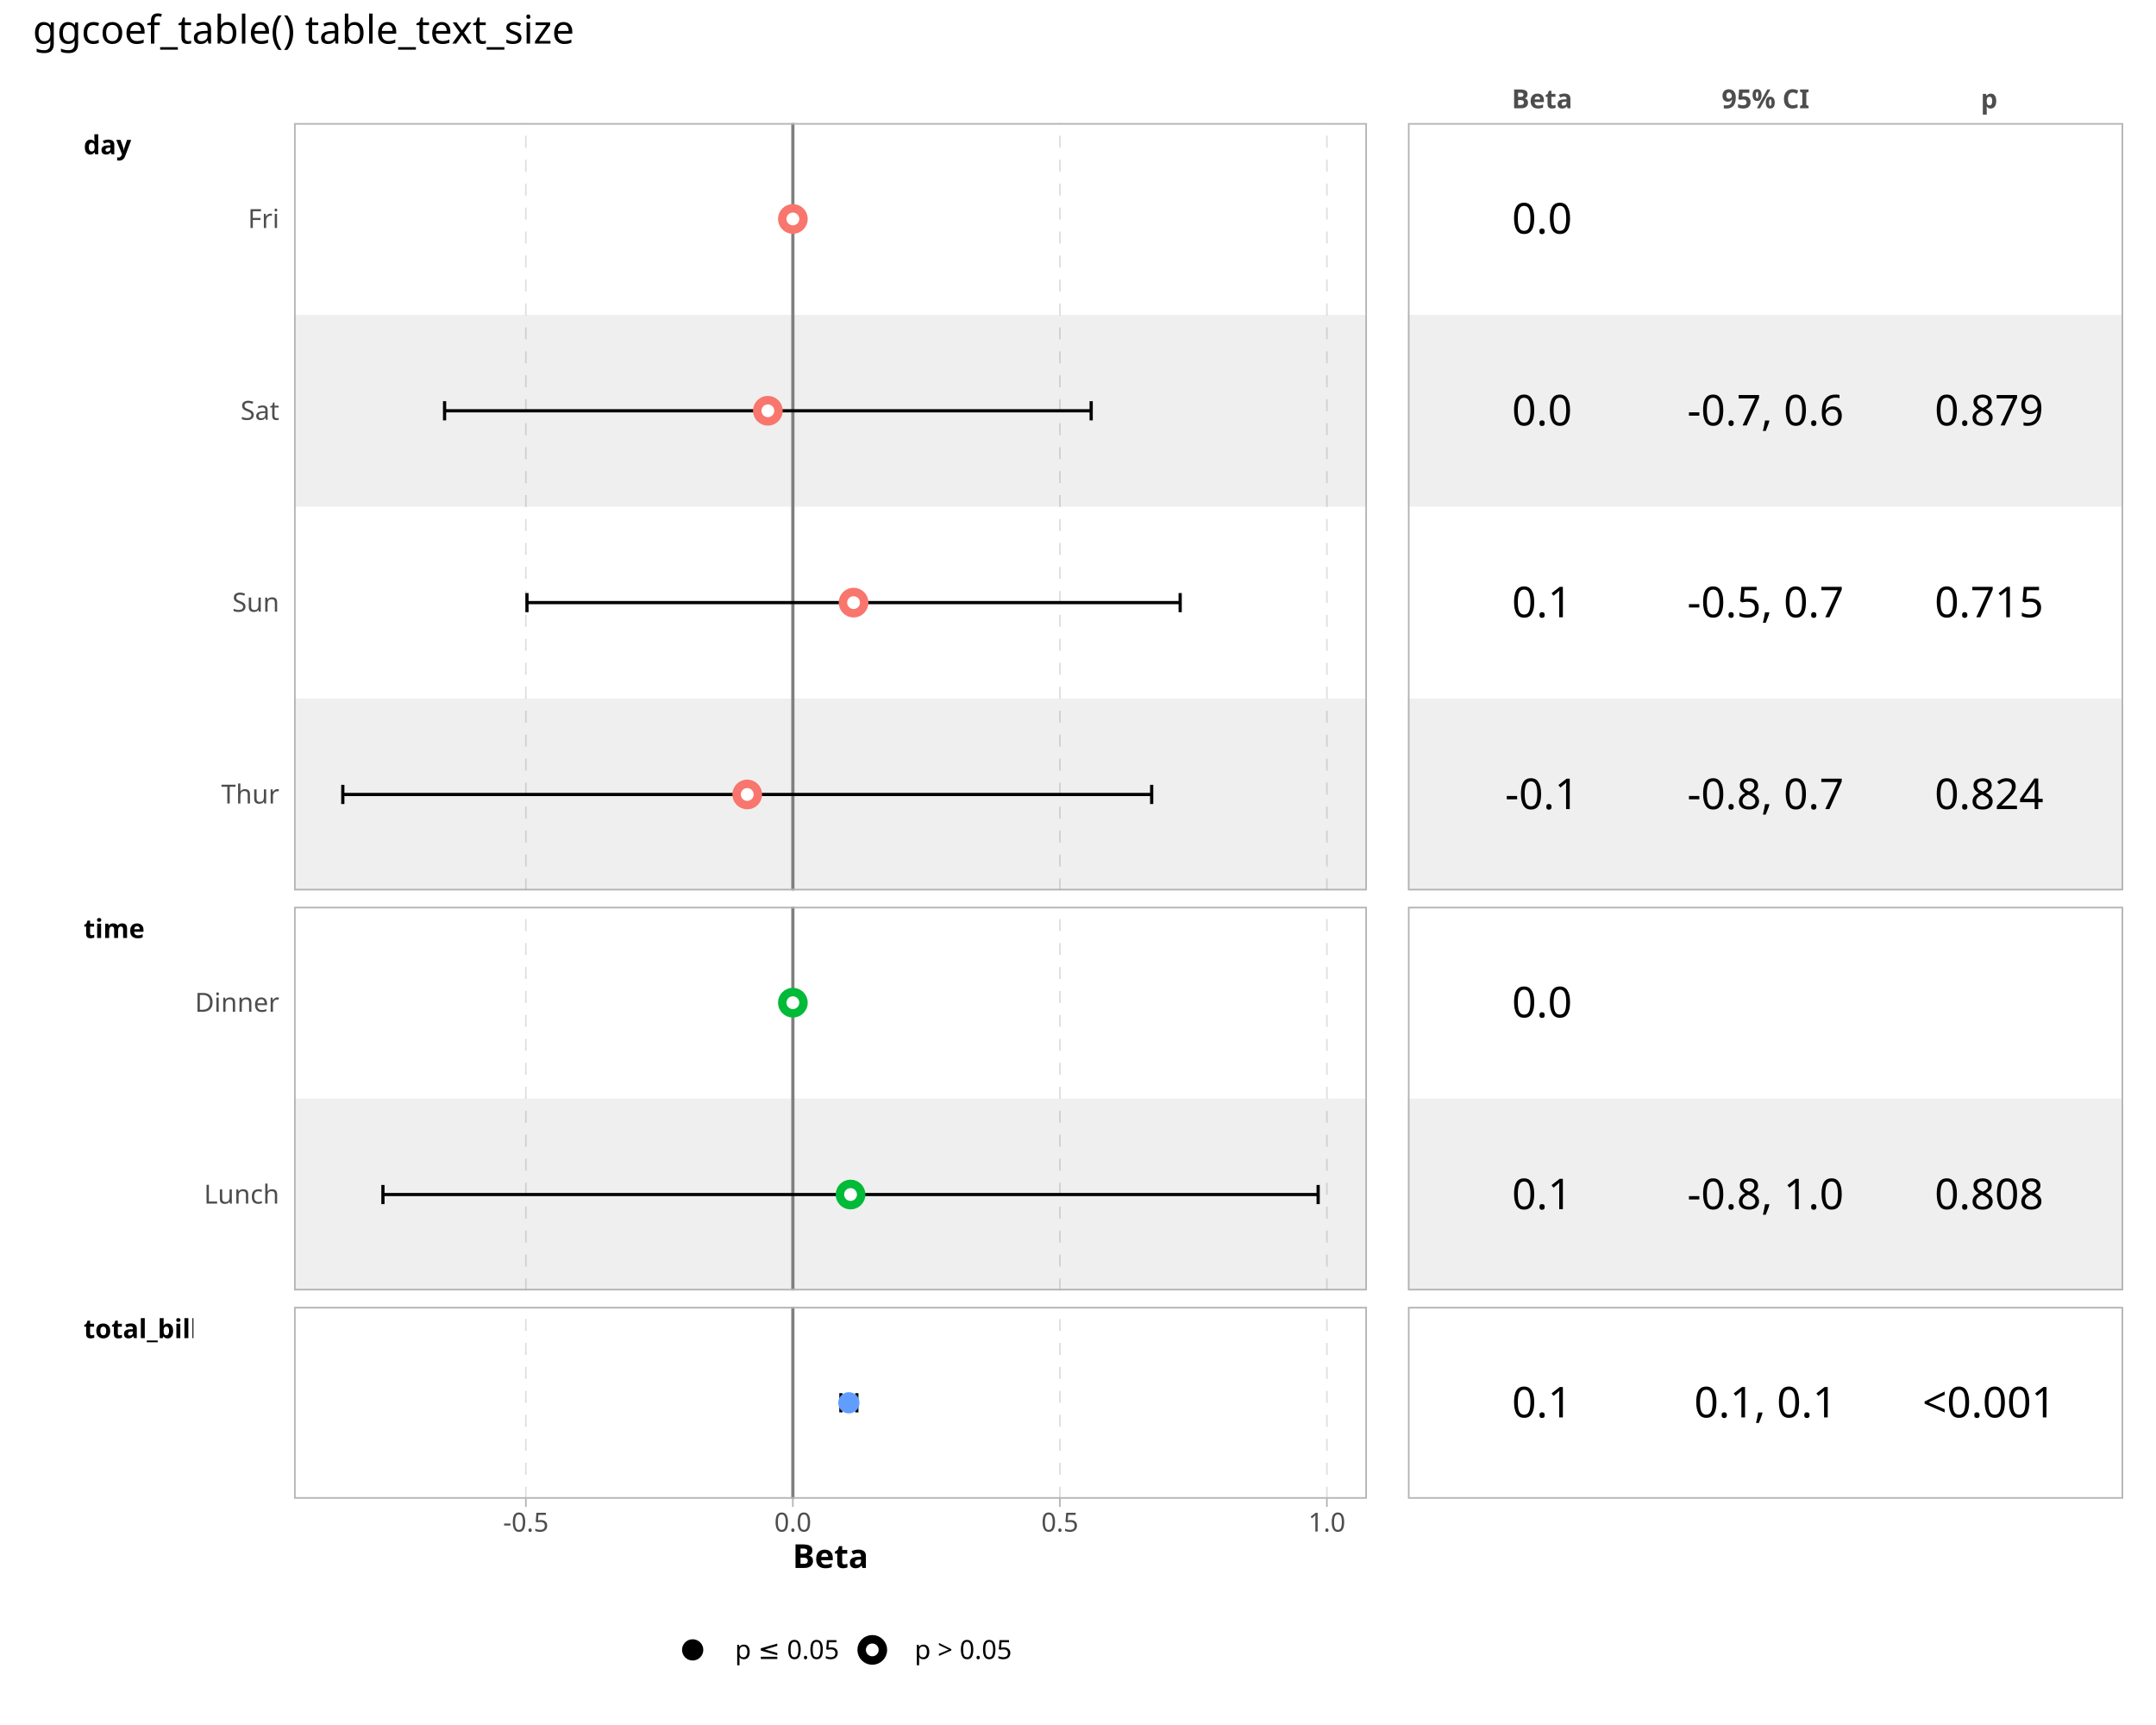
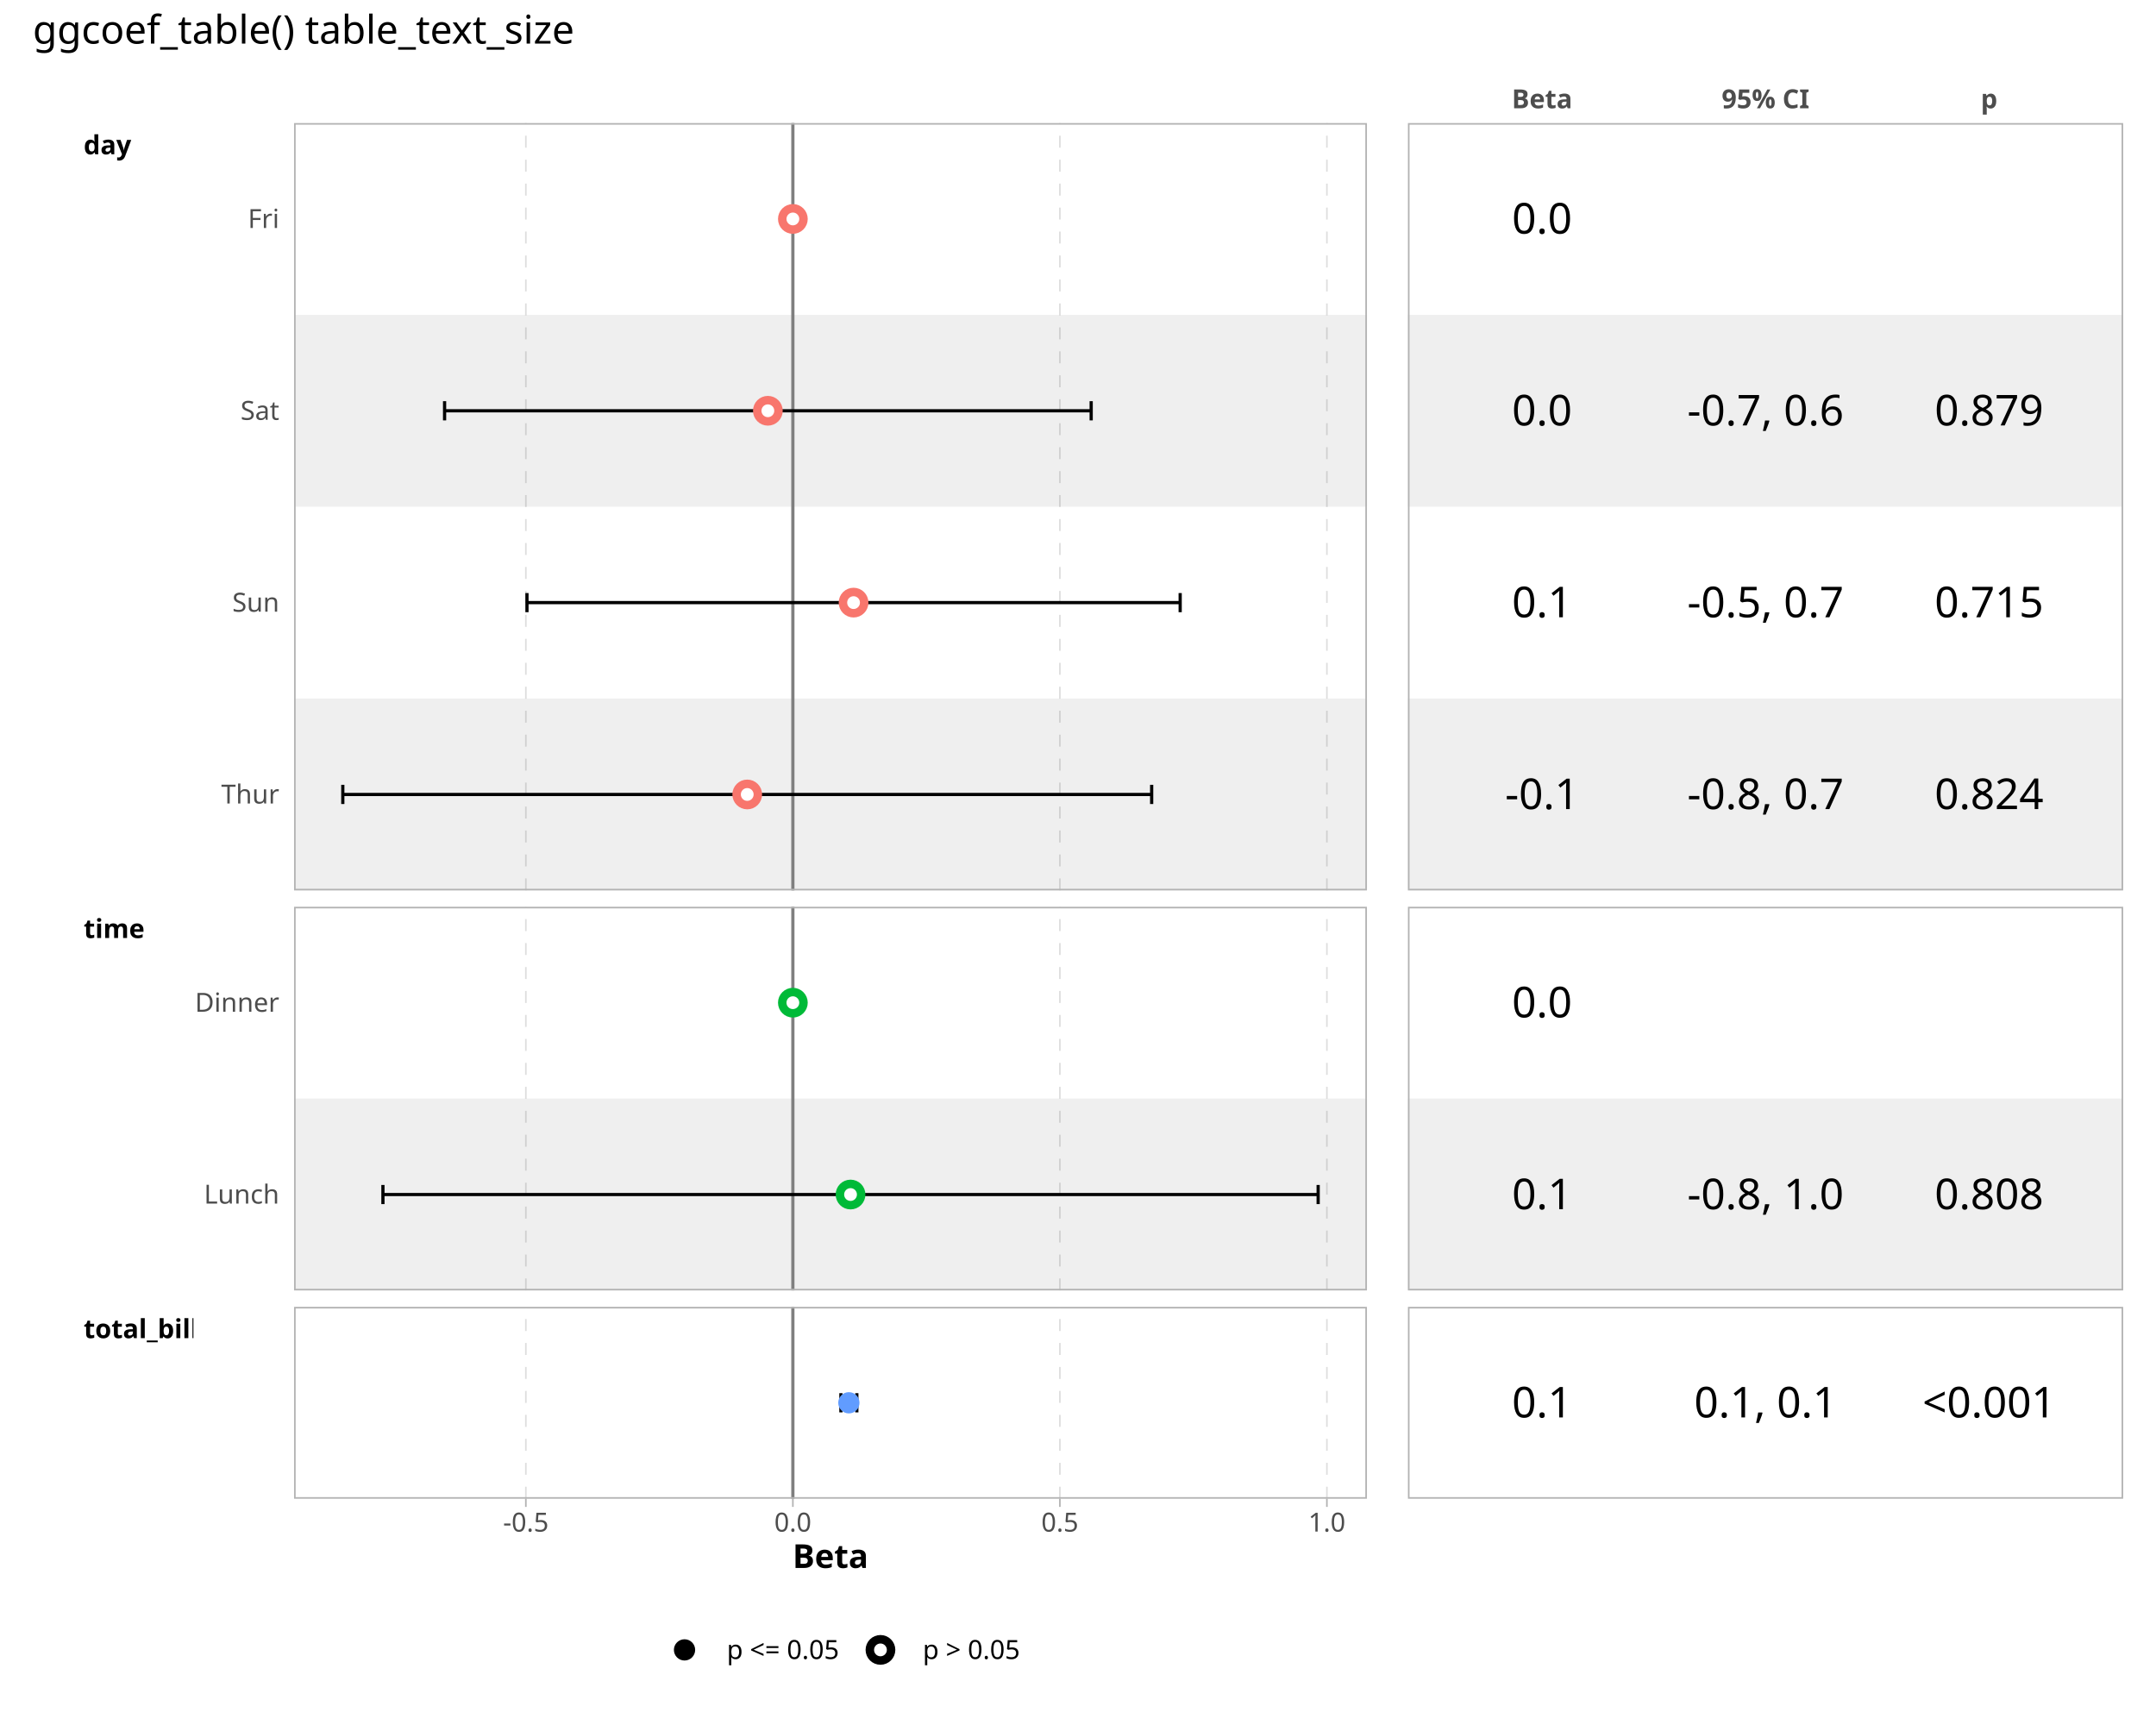
<svg xmlns="http://www.w3.org/2000/svg" class="svglite" data-engine-version="2.0" width="720.00pt" height="576.00pt" viewBox="0 0 720.00 576.00">
  <defs>
    <style type="text/css">
    .svglite line, .svglite polyline, .svglite polygon, .svglite path, .svglite rect, .svglite circle {
      fill: none;
      stroke: #000000;
      stroke-linecap: round;
      stroke-linejoin: round;
      stroke-miterlimit: 10.00;
    }
  </style>
  </defs>
  <rect width="100%" height="100%" style="stroke: none; fill: #FFFFFF;" />
  <defs>
    <clipPath id="cpMC4wMHw3MjAuMDB8MC4wMHw1NzYuMDA=">
      <rect x="0.00" y="0.00" width="720.00" height="576.00" />
    </clipPath>
  </defs>
  <g clip-path="url(#cpMC4wMHw3MjAuMDB8MC4wMHw1NzYuMDA=)">
    <rect x="0.00" y="0.00" width="720.00" height="576.00" style="stroke-width: 1.07; stroke: #FFFFFF; fill: #FFFFFF;" />
  </g>
  <defs>
    <clipPath id="cpOTguMjB8NzA5LjA0fDQxLjA4fDUwMC40NA==">
      <rect x="98.20" y="41.08" width="610.84" height="459.36" />
    </clipPath>
  </defs>
  <g clip-path="url(#cpOTguMjB8NzA5LjA0fDQxLjA4fDUwMC40NA==)">
</g>
  <g clip-path="url(#cpMC4wMHw3MjAuMDB8MC4wMHw1NzYuMDA=)">
</g>
  <defs>
    <clipPath id="cpNS40OHw0NjEuOTZ8MjIuNzh8NTcwLjUy">
      <rect x="5.48" y="22.78" width="456.48" height="547.74" />
    </clipPath>
  </defs>
  <g clip-path="url(#cpNS40OHw0NjEuOTZ8MjIuNzh8NTcwLjUy)">
    <rect x="5.48" y="22.78" width="456.48" height="547.74" style="stroke-width: 1.07; stroke: #FFFFFF; fill: #FFFFFF;" />
  </g>
  <g clip-path="url(#cpMC4wMHw3MjAuMDB8MC4wMHw1NzYuMDA=)">
</g>
  <defs>
    <clipPath id="cpOTguMjB8NDU2LjQ4fDQxLjA4fDI5Ny4zMQ==">
      <rect x="98.20" y="41.08" width="358.29" height="256.23" />
    </clipPath>
  </defs>
  <g clip-path="url(#cpOTguMjB8NDU2LjQ4fDQxLjA4fDI5Ny4zMQ==)">
    <rect x="98.20" y="41.08" width="358.29" height="256.23" style="stroke-width: 1.07; stroke: none; fill: #FFFFFF;" />
    <polyline points="175.61,297.31 175.61,41.08 " style="stroke-width: 0.53; stroke: #DEDEDE; stroke-dasharray: 4.00,4.00; stroke-linecap: butt;" />
    <polyline points="264.78,297.31 264.78,41.08 " style="stroke-width: 0.53; stroke: #DEDEDE; stroke-dasharray: 4.00,4.00; stroke-linecap: butt;" />
    <polyline points="353.95,297.31 353.95,41.08 " style="stroke-width: 0.53; stroke: #DEDEDE; stroke-dasharray: 4.00,4.00; stroke-linecap: butt;" />
    <polyline points="443.12,297.31 443.12,41.08 " style="stroke-width: 0.53; stroke: #DEDEDE; stroke-dasharray: 4.00,4.00; stroke-linecap: butt;" />
    <rect x="98.20" y="233.25" width="358.29" height="64.06" style="stroke-width: 1.07; stroke: none; stroke-linecap: butt; stroke-linejoin: miter; fill: #111111; fill-opacity: 0.067;" />
    <rect x="98.20" y="169.19" width="358.29" height="64.06" style="stroke-width: 1.07; stroke: none; stroke-linecap: butt; stroke-linejoin: miter;" />
    <rect x="98.20" y="105.13" width="358.29" height="64.06" style="stroke-width: 1.07; stroke: none; stroke-linecap: butt; stroke-linejoin: miter; fill: #111111; fill-opacity: 0.067;" />
    <rect x="98.20" y="41.08" width="358.29" height="64.06" style="stroke-width: 1.07; stroke: none; stroke-linecap: butt; stroke-linejoin: miter;" />
    <line x1="264.78" y1="297.31" x2="264.78" y2="41.08" style="stroke-width: 1.07; stroke: #7F7F7F; stroke-linecap: butt;" />
    <polyline points="364.40,140.37 364.40,133.96 " style="stroke-width: 1.07; stroke-linecap: butt;" />
    <polyline points="364.40,137.16 148.47,137.16 " style="stroke-width: 1.07; stroke-linecap: butt;" />
    <polyline points="148.47,140.37 148.47,133.96 " style="stroke-width: 1.07; stroke-linecap: butt;" />
    <polyline points="394.12,204.42 394.12,198.02 " style="stroke-width: 1.07; stroke-linecap: butt;" />
    <polyline points="394.12,201.22 175.98,201.22 " style="stroke-width: 1.07; stroke-linecap: butt;" />
    <polyline points="175.98,204.42 175.98,198.02 " style="stroke-width: 1.07; stroke-linecap: butt;" />
    <polyline points="384.60,268.48 384.60,262.07 " style="stroke-width: 1.07; stroke-linecap: butt;" />
    <polyline points="384.60,265.28 114.48,265.28 " style="stroke-width: 1.07; stroke-linecap: butt;" />
    <polyline points="114.48,268.48 114.48,262.07 " style="stroke-width: 1.07; stroke-linecap: butt;" />
    <circle cx="264.78" cy="73.11" r="3.55" style="stroke-width: 2.83; stroke: #F8766D; fill: #FFFFFF;" />
    <circle cx="256.43" cy="137.16" r="3.55" style="stroke-width: 2.83; stroke: #F8766D; fill: #FFFFFF;" />
    <circle cx="285.05" cy="201.22" r="3.55" style="stroke-width: 2.83; stroke: #F8766D; fill: #FFFFFF;" />
    <circle cx="249.54" cy="265.28" r="3.55" style="stroke-width: 2.83; stroke: #F8766D; fill: #FFFFFF;" />
    <rect x="98.20" y="41.08" width="358.29" height="256.23" style="stroke-width: 1.07; stroke: #B3B3B3;" />
  </g>
  <g clip-path="url(#cpMC4wMHw3MjAuMDB8MC4wMHw1NzYuMDA=)">
</g>
  <defs>
    <clipPath id="cpOTguMjB8NDU2LjQ4fDMwMi43OHw0MzAuOTA=">
      <rect x="98.20" y="302.78" width="358.29" height="128.11" />
    </clipPath>
  </defs>
  <g clip-path="url(#cpOTguMjB8NDU2LjQ4fDMwMi43OHw0MzAuOTA=)">
    <rect x="98.20" y="302.78" width="358.29" height="128.11" style="stroke-width: 1.07; stroke: none; fill: #FFFFFF;" />
    <polyline points="175.61,430.90 175.61,302.78 " style="stroke-width: 0.53; stroke: #DEDEDE; stroke-dasharray: 4.00,4.00; stroke-linecap: butt;" />
    <polyline points="264.78,430.90 264.78,302.78 " style="stroke-width: 0.53; stroke: #DEDEDE; stroke-dasharray: 4.00,4.00; stroke-linecap: butt;" />
    <polyline points="353.95,430.90 353.95,302.78 " style="stroke-width: 0.53; stroke: #DEDEDE; stroke-dasharray: 4.00,4.00; stroke-linecap: butt;" />
    <polyline points="443.12,430.90 443.12,302.78 " style="stroke-width: 0.53; stroke: #DEDEDE; stroke-dasharray: 4.00,4.00; stroke-linecap: butt;" />
    <rect x="98.20" y="366.84" width="358.29" height="64.06" style="stroke-width: 1.07; stroke: none; stroke-linecap: butt; stroke-linejoin: miter; fill: #111111; fill-opacity: 0.067;" />
    <rect x="98.20" y="302.78" width="358.29" height="64.06" style="stroke-width: 1.07; stroke: none; stroke-linecap: butt; stroke-linejoin: miter;" />
    <line x1="264.78" y1="430.90" x2="264.78" y2="302.78" style="stroke-width: 1.07; stroke: #7F7F7F; stroke-linecap: butt;" />
    <polyline points="440.20,402.07 440.20,395.67 " style="stroke-width: 1.07; stroke-linecap: butt;" />
    <polyline points="440.20,398.87 127.88,398.87 " style="stroke-width: 1.07; stroke-linecap: butt;" />
    <polyline points="127.88,402.07 127.88,395.67 " style="stroke-width: 1.07; stroke-linecap: butt;" />
    <circle cx="264.78" cy="334.81" r="3.55" style="stroke-width: 2.83; stroke: #00BA38; fill: #FFFFFF;" />
    <circle cx="284.04" cy="398.87" r="3.55" style="stroke-width: 2.83; stroke: #00BA38; fill: #FFFFFF;" />
    <rect x="98.20" y="302.78" width="358.29" height="128.11" style="stroke-width: 1.07; stroke: #B3B3B3;" />
  </g>
  <g clip-path="url(#cpMC4wMHw3MjAuMDB8MC4wMHw1NzYuMDA=)">
</g>
  <defs>
    <clipPath id="cpOTguMjB8NDU2LjQ4fDQzNi4zOHw1MDAuNDQ=">
      <rect x="98.20" y="436.38" width="358.29" height="64.06" />
    </clipPath>
  </defs>
  <g clip-path="url(#cpOTguMjB8NDU2LjQ4fDQzNi4zOHw1MDAuNDQ=)">
    <rect x="98.20" y="436.38" width="358.29" height="64.06" style="stroke-width: 1.07; stroke: none; fill: #FFFFFF;" />
    <polyline points="175.61,500.44 175.61,436.38 " style="stroke-width: 0.53; stroke: #DEDEDE; stroke-dasharray: 4.00,4.00; stroke-linecap: butt;" />
    <polyline points="264.78,500.44 264.78,436.38 " style="stroke-width: 0.53; stroke: #DEDEDE; stroke-dasharray: 4.00,4.00; stroke-linecap: butt;" />
    <polyline points="353.95,500.44 353.95,436.38 " style="stroke-width: 0.53; stroke: #DEDEDE; stroke-dasharray: 4.00,4.00; stroke-linecap: butt;" />
    <polyline points="443.12,500.44 443.12,436.38 " style="stroke-width: 0.53; stroke: #DEDEDE; stroke-dasharray: 4.00,4.00; stroke-linecap: butt;" />
    <rect x="98.20" y="436.38" width="358.29" height="64.06" style="stroke-width: 1.07; stroke: none; stroke-linecap: butt; stroke-linejoin: miter;" />
    <line x1="264.78" y1="500.44" x2="264.78" y2="436.38" style="stroke-width: 1.07; stroke: #7F7F7F; stroke-linecap: butt;" />
    <polyline points="286.14,471.61 286.14,465.20 " style="stroke-width: 1.07; stroke-linecap: butt;" />
    <polyline points="286.14,468.41 280.82,468.41 " style="stroke-width: 1.07; stroke-linecap: butt;" />
    <polyline points="280.82,471.61 280.82,465.20 " style="stroke-width: 1.07; stroke-linecap: butt;" />
    <circle cx="283.48" cy="468.41" r="3.55" style="stroke-width: 2.83; stroke: none; fill: #619CFF;" />
    <rect x="98.20" y="436.38" width="358.29" height="64.06" style="stroke-width: 1.07; stroke: #B3B3B3;" />
  </g>
  <g clip-path="url(#cpMC4wMHw3MjAuMDB8MC4wMHw1NzYuMDA=)">
</g>
  <defs>
    <clipPath id="cpMjMuNTV8NjQuNjB8NDEuMDh8Mjk3LjMx">
      <rect x="23.55" y="41.08" width="41.05" height="256.23" />
    </clipPath>
  </defs>
  <g clip-path="url(#cpMjMuNTV8NjQuNjB8NDEuMDh8Mjk3LjMx)">
    <text x="27.94" y="51.52" style="font-size: 8.80px; font-weight: bold; font-family: sans;" textLength="14.19px" lengthAdjust="spacingAndGlyphs">day</text>
  </g>
  <g clip-path="url(#cpMC4wMHw3MjAuMDB8MC4wMHw1NzYuMDA=)">
</g>
  <defs>
    <clipPath id="cpMjMuNTV8NjQuNjB8MzAyLjc4fDQzMC45MA==">
      <rect x="23.55" y="302.78" width="41.05" height="128.11" />
    </clipPath>
  </defs>
  <g clip-path="url(#cpMjMuNTV8NjQuNjB8MzAyLjc4fDQzMC45MA==)">
    <text x="27.94" y="313.22" style="font-size: 8.80px; font-weight: bold; font-family: sans;" textLength="16.63px" lengthAdjust="spacingAndGlyphs">time</text>
  </g>
  <g clip-path="url(#cpMC4wMHw3MjAuMDB8MC4wMHw1NzYuMDA=)">
</g>
  <defs>
    <clipPath id="cpMjMuNTV8NjQuNjB8NDM2LjM4fDUwMC40NA==">
      <rect x="23.55" y="436.38" width="41.05" height="64.06" />
    </clipPath>
  </defs>
  <g clip-path="url(#cpMjMuNTV8NjQuNjB8NDM2LjM4fDUwMC40NA==)">
    <text x="27.94" y="446.82" style="font-size: 8.80px; font-weight: bold; font-family: sans;" textLength="32.28px" lengthAdjust="spacingAndGlyphs">total_bill</text>
  </g>
  <g clip-path="url(#cpMC4wMHw3MjAuMDB8MC4wMHw1NzYuMDA=)">
    <polyline points="175.61,503.17 175.61,500.44 " style="stroke-width: 0.53; stroke: #B3B3B3; stroke-linecap: butt;" />
    <polyline points="264.78,503.17 264.78,500.44 " style="stroke-width: 0.53; stroke: #B3B3B3; stroke-linecap: butt;" />
    <polyline points="353.95,503.17 353.95,500.44 " style="stroke-width: 0.53; stroke: #B3B3B3; stroke-linecap: butt;" />
    <polyline points="443.12,503.17 443.12,500.44 " style="stroke-width: 0.53; stroke: #B3B3B3; stroke-linecap: butt;" />
    <text x="175.61" y="511.42" text-anchor="middle" style="font-size: 8.80px; fill: #4D4D4D; font-family: sans;" textLength="15.16px" lengthAdjust="spacingAndGlyphs">-0.5</text>
    <text x="264.78" y="511.42" text-anchor="middle" style="font-size: 8.80px; fill: #4D4D4D; font-family: sans;" textLength="12.23px" lengthAdjust="spacingAndGlyphs">0.0</text>
    <text x="353.95" y="511.42" text-anchor="middle" style="font-size: 8.80px; fill: #4D4D4D; font-family: sans;" textLength="12.23px" lengthAdjust="spacingAndGlyphs">0.5</text>
    <text x="443.12" y="511.42" text-anchor="middle" style="font-size: 8.80px; fill: #4D4D4D; font-family: sans;" textLength="12.23px" lengthAdjust="spacingAndGlyphs">1.0</text>
    <text x="93.27" y="268.30" text-anchor="end" style="font-size: 8.80px; fill: #4D4D4D; font-family: sans;" textLength="18.09px" lengthAdjust="spacingAndGlyphs">Thur</text>
    <text x="93.27" y="204.25" text-anchor="end" style="font-size: 8.80px; fill: #4D4D4D; font-family: sans;" textLength="15.66px" lengthAdjust="spacingAndGlyphs">Sun</text>
    <text x="93.27" y="140.19" text-anchor="end" style="font-size: 8.80px; fill: #4D4D4D; font-family: sans;" textLength="13.21px" lengthAdjust="spacingAndGlyphs">Sat</text>
    <text x="93.27" y="76.13" text-anchor="end" style="font-size: 8.80px; fill: #4D4D4D; font-family: sans;" textLength="10.26px" lengthAdjust="spacingAndGlyphs">Fri</text>
    <text x="93.27" y="401.90" text-anchor="end" style="font-size: 8.80px; fill: #4D4D4D; font-family: sans;" textLength="23.98px" lengthAdjust="spacingAndGlyphs">Lunch</text>
    <text x="93.27" y="337.84" text-anchor="end" style="font-size: 8.80px; fill: #4D4D4D; font-family: sans;" textLength="25.92px" lengthAdjust="spacingAndGlyphs">Dinner</text>
    <text x="277.34" y="523.56" text-anchor="middle" style="font-size: 11.00px; font-weight: bold; font-family: sans;" textLength="22.63px" lengthAdjust="spacingAndGlyphs">Beta</text>
-     <rect x="211.72" y="536.80" width="131.23" height="28.24" style="stroke-width: 1.07; stroke: none; fill: #FFFFFF;" />
-     <rect x="222.68" y="542.28" width="17.28" height="17.28" style="stroke-width: 1.07; stroke: none; fill: #FFFFFF;" />
-     <circle cx="231.32" cy="550.92" r="3.55" style="stroke-width: 2.83; stroke: none; fill: #000000;" />
-     <rect x="282.66" y="542.28" width="17.28" height="17.28" style="stroke-width: 1.07; stroke: none; fill: #FFFFFF;" />
-     <circle cx="291.30" cy="550.92" r="3.55" style="stroke-width: 2.83; fill: #FFFFFF;" />
-     <text x="245.44" y="553.95" style="font-size: 8.80px; font-family: sans;" textLength="31.74px" lengthAdjust="spacingAndGlyphs">p ≤ 0.05</text>
-     <text x="305.42" y="553.95" style="font-size: 8.80px; font-family: sans;" textLength="32.05px" lengthAdjust="spacingAndGlyphs">p &gt; 0.05</text>
+     <rect x="209.00" y="536.80" width="136.69" height="28.24" style="stroke-width: 1.07; stroke: none; fill: #FFFFFF;" />
+     <rect x="219.96" y="542.28" width="17.28" height="17.28" style="stroke-width: 1.07; stroke: none; fill: #FFFFFF;" />
+     <circle cx="228.60" cy="550.92" r="3.55" style="stroke-width: 2.83; stroke: none; fill: #000000;" />
+     <rect x="285.39" y="542.28" width="17.28" height="17.28" style="stroke-width: 1.07; stroke: none; fill: #FFFFFF;" />
+     <circle cx="294.03" cy="550.92" r="3.55" style="stroke-width: 2.83; fill: #FFFFFF;" />
+     <text x="242.71" y="553.95" style="font-size: 8.80px; font-family: sans;" textLength="37.20px" lengthAdjust="spacingAndGlyphs">p &lt;= 0.05</text>
+     <text x="308.15" y="553.95" style="font-size: 8.80px; font-family: sans;" textLength="32.05px" lengthAdjust="spacingAndGlyphs">p &gt; 0.05</text>
  </g>
  <defs>
    <clipPath id="cpNDYxLjk2fDcxNC41MnwyMi43OHw1NzAuNTI=">
      <rect x="461.96" y="22.78" width="252.56" height="547.74" />
    </clipPath>
  </defs>
  <g clip-path="url(#cpNDYxLjk2fDcxNC41MnwyMi43OHw1NzAuNTI=)">
    <rect x="461.96" y="22.78" width="252.56" height="547.74" style="stroke-width: 1.07; stroke: #FFFFFF; fill: #FFFFFF;" />
  </g>
  <g clip-path="url(#cpMC4wMHw3MjAuMDB8MC4wMHw1NzYuMDA=)">
</g>
  <defs>
    <clipPath id="cpNDcwLjE4fDcwOS4wNHw0MS4wOHwyOTcuMzE=">
      <rect x="470.18" y="41.08" width="238.86" height="256.23" />
    </clipPath>
  </defs>
  <g clip-path="url(#cpNDcwLjE4fDcwOS4wNHw0MS4wOHwyOTcuMzE=)">
    <rect x="470.18" y="41.08" width="238.86" height="256.23" style="stroke-width: 1.07; stroke: none; fill: #FFFFFF;" />
    <text x="514.97" y="78.00" text-anchor="middle" style="font-size: 14.23px; font-family: sans;" textLength="19.78px" lengthAdjust="spacingAndGlyphs">0.0</text>
    <text x="589.61" y="78.00" text-anchor="middle" style="font-size: 14.23px; font-family: sans;" textLength="3.95px" lengthAdjust="spacingAndGlyphs"> </text>
    <text x="514.97" y="142.06" text-anchor="middle" style="font-size: 14.23px; font-family: sans;" textLength="19.78px" lengthAdjust="spacingAndGlyphs">0.0</text>
    <text x="589.61" y="142.06" text-anchor="middle" style="font-size: 14.23px; font-family: sans;" textLength="52.20px" lengthAdjust="spacingAndGlyphs">-0.7, 0.6</text>
    <text x="664.26" y="142.06" text-anchor="middle" style="font-size: 14.23px; font-family: sans;" textLength="35.60px" lengthAdjust="spacingAndGlyphs">0.879</text>
    <text x="514.97" y="206.12" text-anchor="middle" style="font-size: 14.23px; font-family: sans;" textLength="19.78px" lengthAdjust="spacingAndGlyphs">0.1</text>
    <text x="589.61" y="206.12" text-anchor="middle" style="font-size: 14.23px; font-family: sans;" textLength="52.20px" lengthAdjust="spacingAndGlyphs">-0.5, 0.7</text>
    <text x="664.26" y="206.12" text-anchor="middle" style="font-size: 14.23px; font-family: sans;" textLength="35.60px" lengthAdjust="spacingAndGlyphs">0.715</text>
    <text x="514.97" y="270.17" text-anchor="middle" style="font-size: 14.23px; font-family: sans;" textLength="24.51px" lengthAdjust="spacingAndGlyphs">-0.1</text>
    <text x="589.61" y="270.17" text-anchor="middle" style="font-size: 14.23px; font-family: sans;" textLength="52.20px" lengthAdjust="spacingAndGlyphs">-0.8, 0.7</text>
    <text x="664.26" y="270.17" text-anchor="middle" style="font-size: 14.23px; font-family: sans;" textLength="35.60px" lengthAdjust="spacingAndGlyphs">0.824</text>
    <rect x="470.18" y="233.25" width="238.86" height="64.06" style="stroke-width: 1.07; stroke: none; stroke-linecap: butt; stroke-linejoin: miter; fill: #111111; fill-opacity: 0.067;" />
    <rect x="470.18" y="169.19" width="238.86" height="64.06" style="stroke-width: 1.07; stroke: none; stroke-linecap: butt; stroke-linejoin: miter;" />
    <rect x="470.18" y="105.13" width="238.86" height="64.06" style="stroke-width: 1.07; stroke: none; stroke-linecap: butt; stroke-linejoin: miter; fill: #111111; fill-opacity: 0.067;" />
    <rect x="470.18" y="41.08" width="238.86" height="64.06" style="stroke-width: 1.07; stroke: none; stroke-linecap: butt; stroke-linejoin: miter;" />
    <rect x="470.18" y="41.08" width="238.86" height="256.23" style="stroke-width: 1.07; stroke: #B3B3B3;" />
  </g>
  <g clip-path="url(#cpMC4wMHw3MjAuMDB8MC4wMHw1NzYuMDA=)">
</g>
  <defs>
    <clipPath id="cpNDcwLjE4fDcwOS4wNHwzMDIuNzh8NDMwLjkw">
      <rect x="470.18" y="302.78" width="238.86" height="128.11" />
    </clipPath>
  </defs>
  <g clip-path="url(#cpNDcwLjE4fDcwOS4wNHwzMDIuNzh8NDMwLjkw)">
    <rect x="470.18" y="302.78" width="238.86" height="128.11" style="stroke-width: 1.07; stroke: none; fill: #FFFFFF;" />
    <text x="514.97" y="339.71" text-anchor="middle" style="font-size: 14.23px; font-family: sans;" textLength="19.78px" lengthAdjust="spacingAndGlyphs">0.0</text>
    <text x="589.61" y="339.71" text-anchor="middle" style="font-size: 14.23px; font-family: sans;" textLength="3.95px" lengthAdjust="spacingAndGlyphs"> </text>
    <text x="514.97" y="403.77" text-anchor="middle" style="font-size: 14.23px; font-family: sans;" textLength="19.78px" lengthAdjust="spacingAndGlyphs">0.1</text>
    <text x="589.61" y="403.77" text-anchor="middle" style="font-size: 14.23px; font-family: sans;" textLength="52.20px" lengthAdjust="spacingAndGlyphs">-0.8, 1.0</text>
    <text x="664.26" y="403.77" text-anchor="middle" style="font-size: 14.23px; font-family: sans;" textLength="35.60px" lengthAdjust="spacingAndGlyphs">0.808</text>
    <rect x="470.18" y="366.84" width="238.86" height="64.06" style="stroke-width: 1.07; stroke: none; stroke-linecap: butt; stroke-linejoin: miter; fill: #111111; fill-opacity: 0.067;" />
    <rect x="470.18" y="302.78" width="238.86" height="64.06" style="stroke-width: 1.07; stroke: none; stroke-linecap: butt; stroke-linejoin: miter;" />
    <rect x="470.18" y="302.78" width="238.86" height="128.11" style="stroke-width: 1.07; stroke: #B3B3B3;" />
  </g>
  <g clip-path="url(#cpMC4wMHw3MjAuMDB8MC4wMHw1NzYuMDA=)">
</g>
  <defs>
    <clipPath id="cpNDcwLjE4fDcwOS4wNHw0MzYuMzh8NTAwLjQ0">
      <rect x="470.18" y="436.38" width="238.86" height="64.06" />
    </clipPath>
  </defs>
  <g clip-path="url(#cpNDcwLjE4fDcwOS4wNHw0MzYuMzh8NTAwLjQ0)">
    <rect x="470.18" y="436.38" width="238.86" height="64.06" style="stroke-width: 1.07; stroke: none; fill: #FFFFFF;" />
    <text x="514.97" y="473.30" text-anchor="middle" style="font-size: 14.23px; font-family: sans;" textLength="19.78px" lengthAdjust="spacingAndGlyphs">0.1</text>
    <text x="589.61" y="473.30" text-anchor="middle" style="font-size: 14.23px; font-family: sans;" textLength="47.46px" lengthAdjust="spacingAndGlyphs">0.1, 0.1</text>
    <text x="664.26" y="473.30" text-anchor="middle" style="font-size: 14.23px; font-family: sans;" textLength="43.92px" lengthAdjust="spacingAndGlyphs">&lt;0.001</text>
    <rect x="470.18" y="436.38" width="238.86" height="64.06" style="stroke-width: 1.07; stroke: none; stroke-linecap: butt; stroke-linejoin: miter;" />
    <rect x="470.18" y="436.38" width="238.86" height="64.06" style="stroke-width: 1.07; stroke: #B3B3B3;" />
  </g>
  <g clip-path="url(#cpMC4wMHw3MjAuMDB8MC4wMHw1NzYuMDA=)">
</g>
  <defs>
    <clipPath id="cpNDcwLjE4fDQ3MC4xOHw0MS4wOHwyOTcuMzE=">
      <rect x="470.18" y="41.08" width="0.00" height="256.23" />
    </clipPath>
  </defs>
  <g clip-path="url(#cpNDcwLjE4fDQ3MC4xOHw0MS4wOHwyOTcuMzE=)">
</g>
  <g clip-path="url(#cpMC4wMHw3MjAuMDB8MC4wMHw1NzYuMDA=)">
</g>
  <defs>
    <clipPath id="cpNDcwLjE4fDQ3MC4xOHwzMDIuNzh8NDMwLjkw">
      <rect x="470.18" y="302.78" width="0.00" height="128.11" />
    </clipPath>
  </defs>
  <g clip-path="url(#cpNDcwLjE4fDQ3MC4xOHwzMDIuNzh8NDMwLjkw)">
</g>
  <g clip-path="url(#cpMC4wMHw3MjAuMDB8MC4wMHw1NzYuMDA=)">
</g>
  <defs>
    <clipPath id="cpNDcwLjE4fDQ3MC4xOHw0MzYuMzh8NTAwLjQ0">
      <rect x="470.18" y="436.38" width="0.00" height="64.06" />
    </clipPath>
  </defs>
  <g clip-path="url(#cpNDcwLjE4fDQ3MC4xOHw0MzYuMzh8NTAwLjQ0)">
</g>
  <g clip-path="url(#cpMC4wMHw3MjAuMDB8MC4wMHw1NzYuMDA=)">
    <text x="514.97" y="36.15" text-anchor="middle" style="font-size: 8.80px; font-weight: bold; fill: #4D4D4D; font-family: sans;" textLength="18.11px" lengthAdjust="spacingAndGlyphs">Beta</text>
    <text x="589.61" y="36.15" text-anchor="middle" style="font-size: 8.80px; font-weight: bold; fill: #4D4D4D; font-family: sans;" textLength="28.86px" lengthAdjust="spacingAndGlyphs">95% CI</text>
    <text x="664.26" y="36.15" text-anchor="middle" style="font-size: 8.80px; font-weight: bold; fill: #4D4D4D; font-family: sans;" textLength="4.89px" lengthAdjust="spacingAndGlyphs">p</text>
    <text x="10.96" y="14.56" style="font-size: 13.20px; font-family: sans;" textLength="176.13px" lengthAdjust="spacingAndGlyphs">ggcoef_table() table_text_size</text>
  </g>
</svg>
